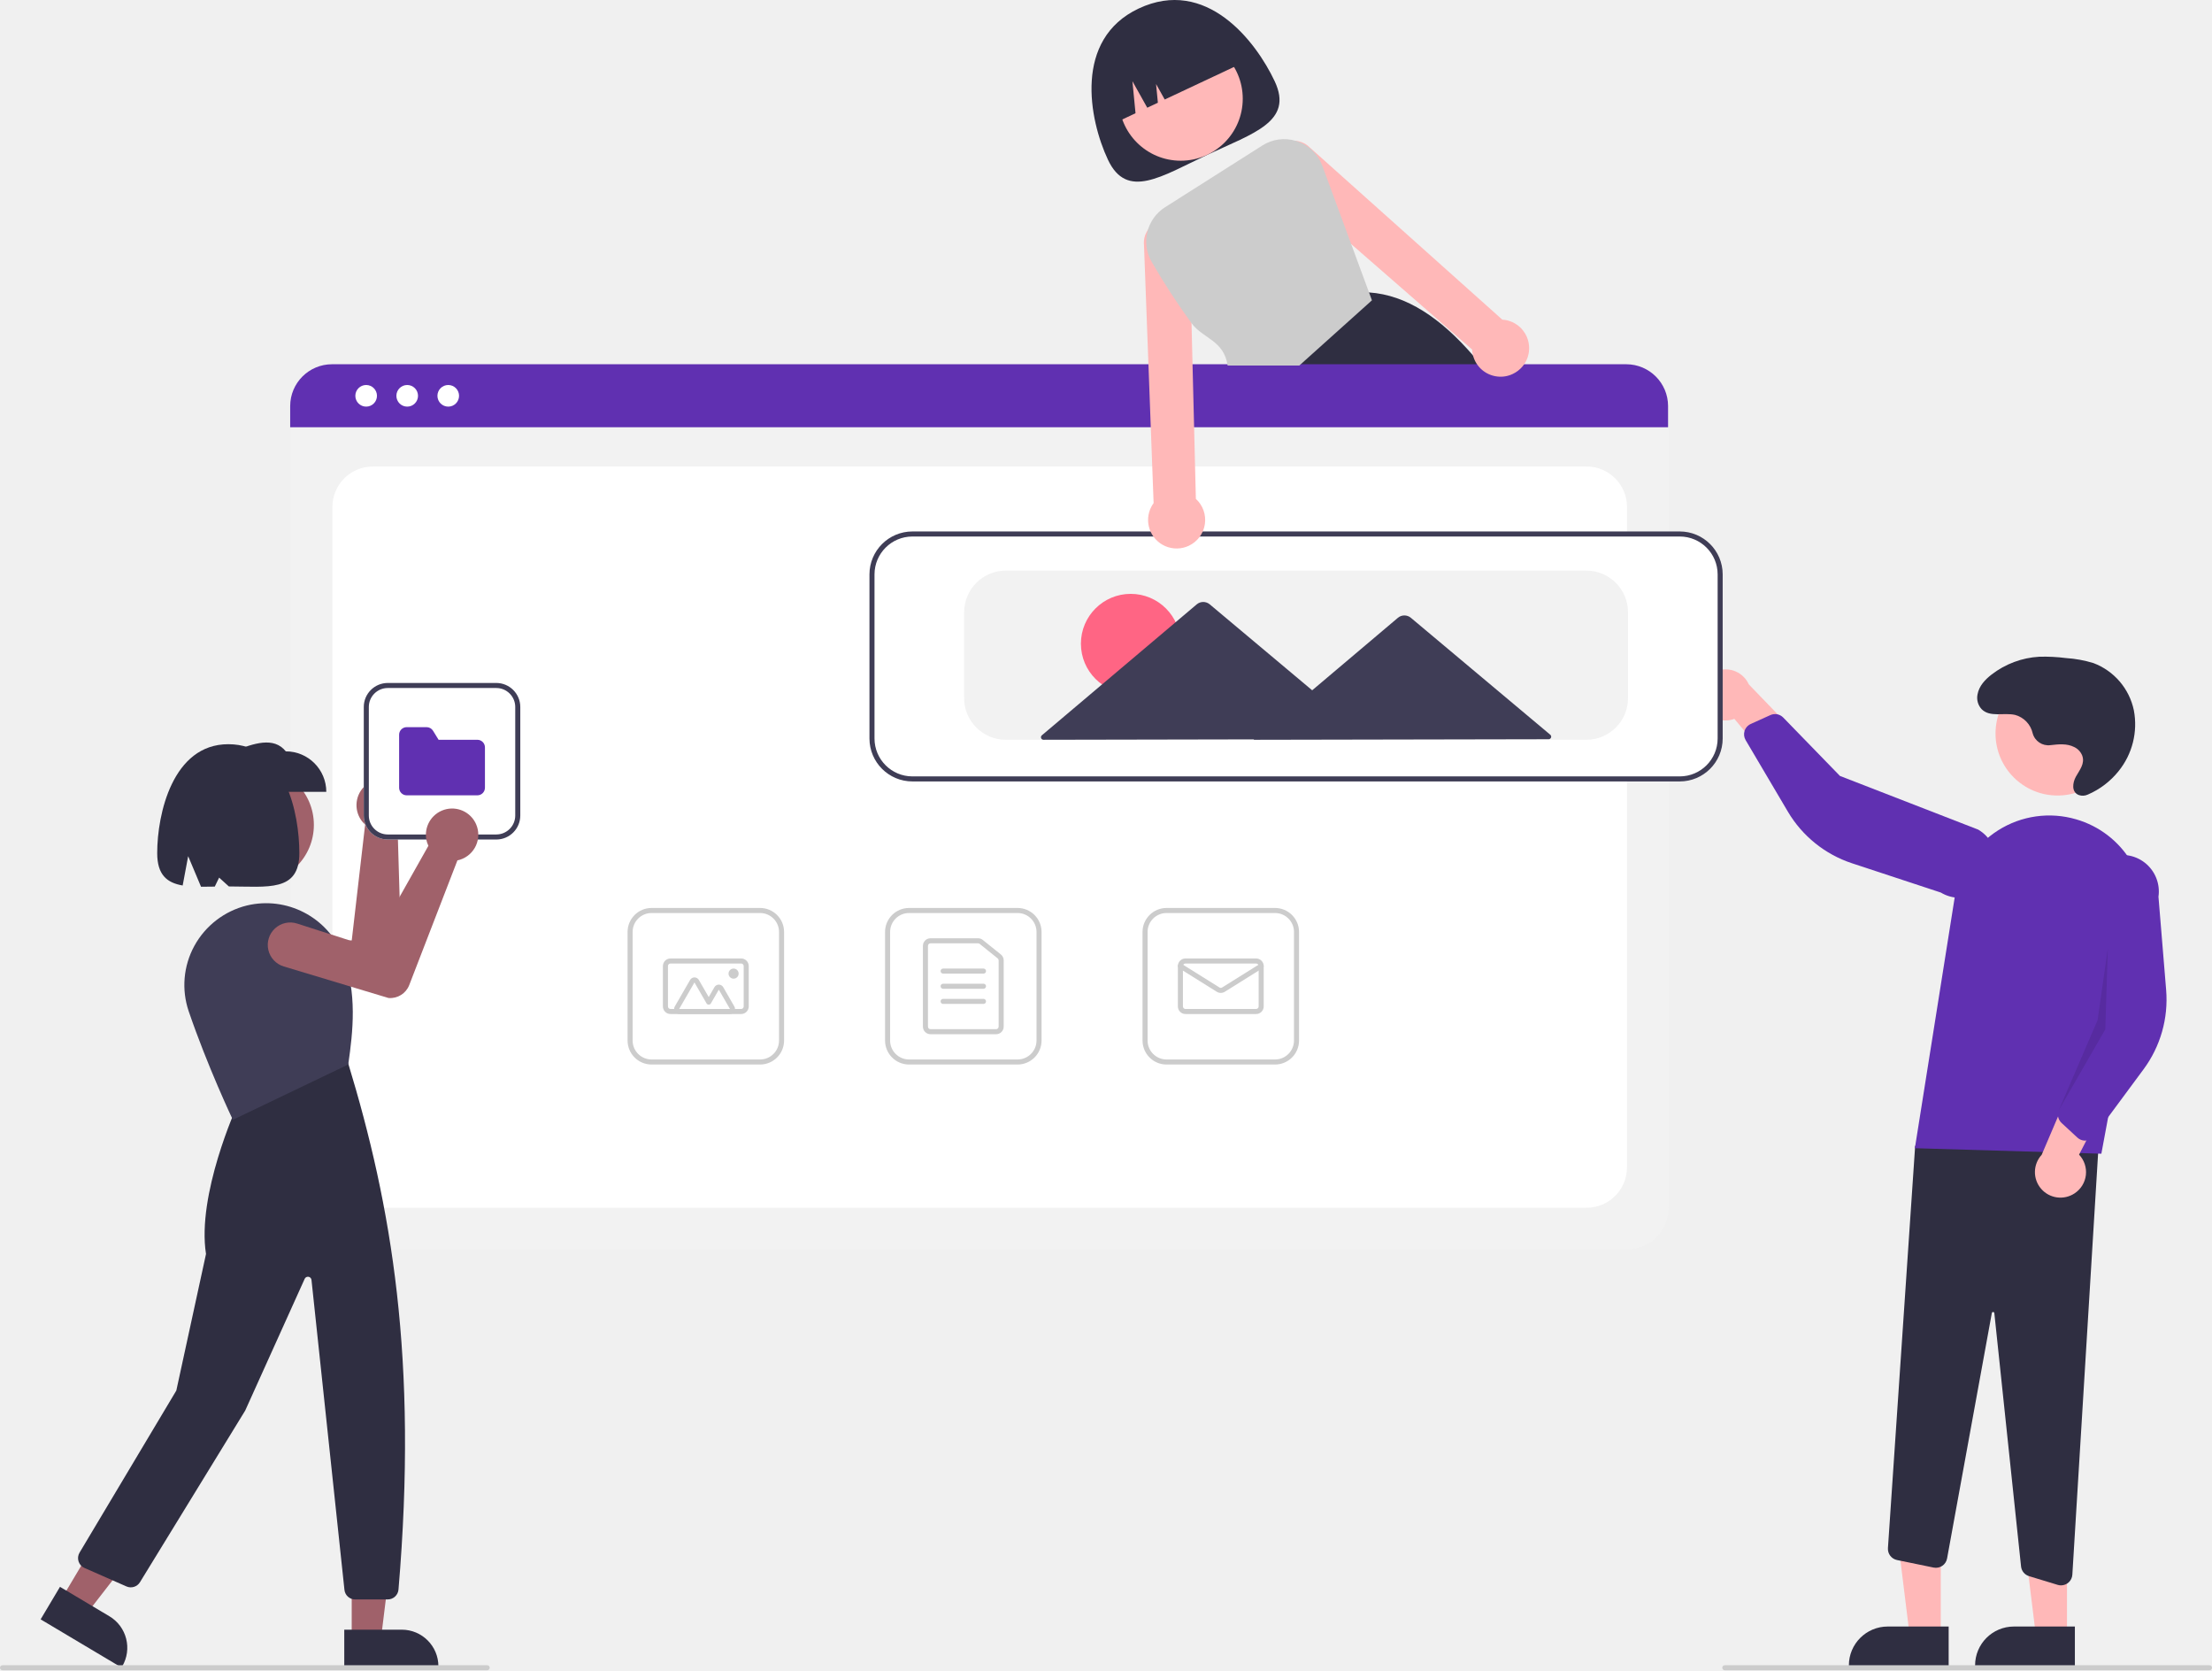
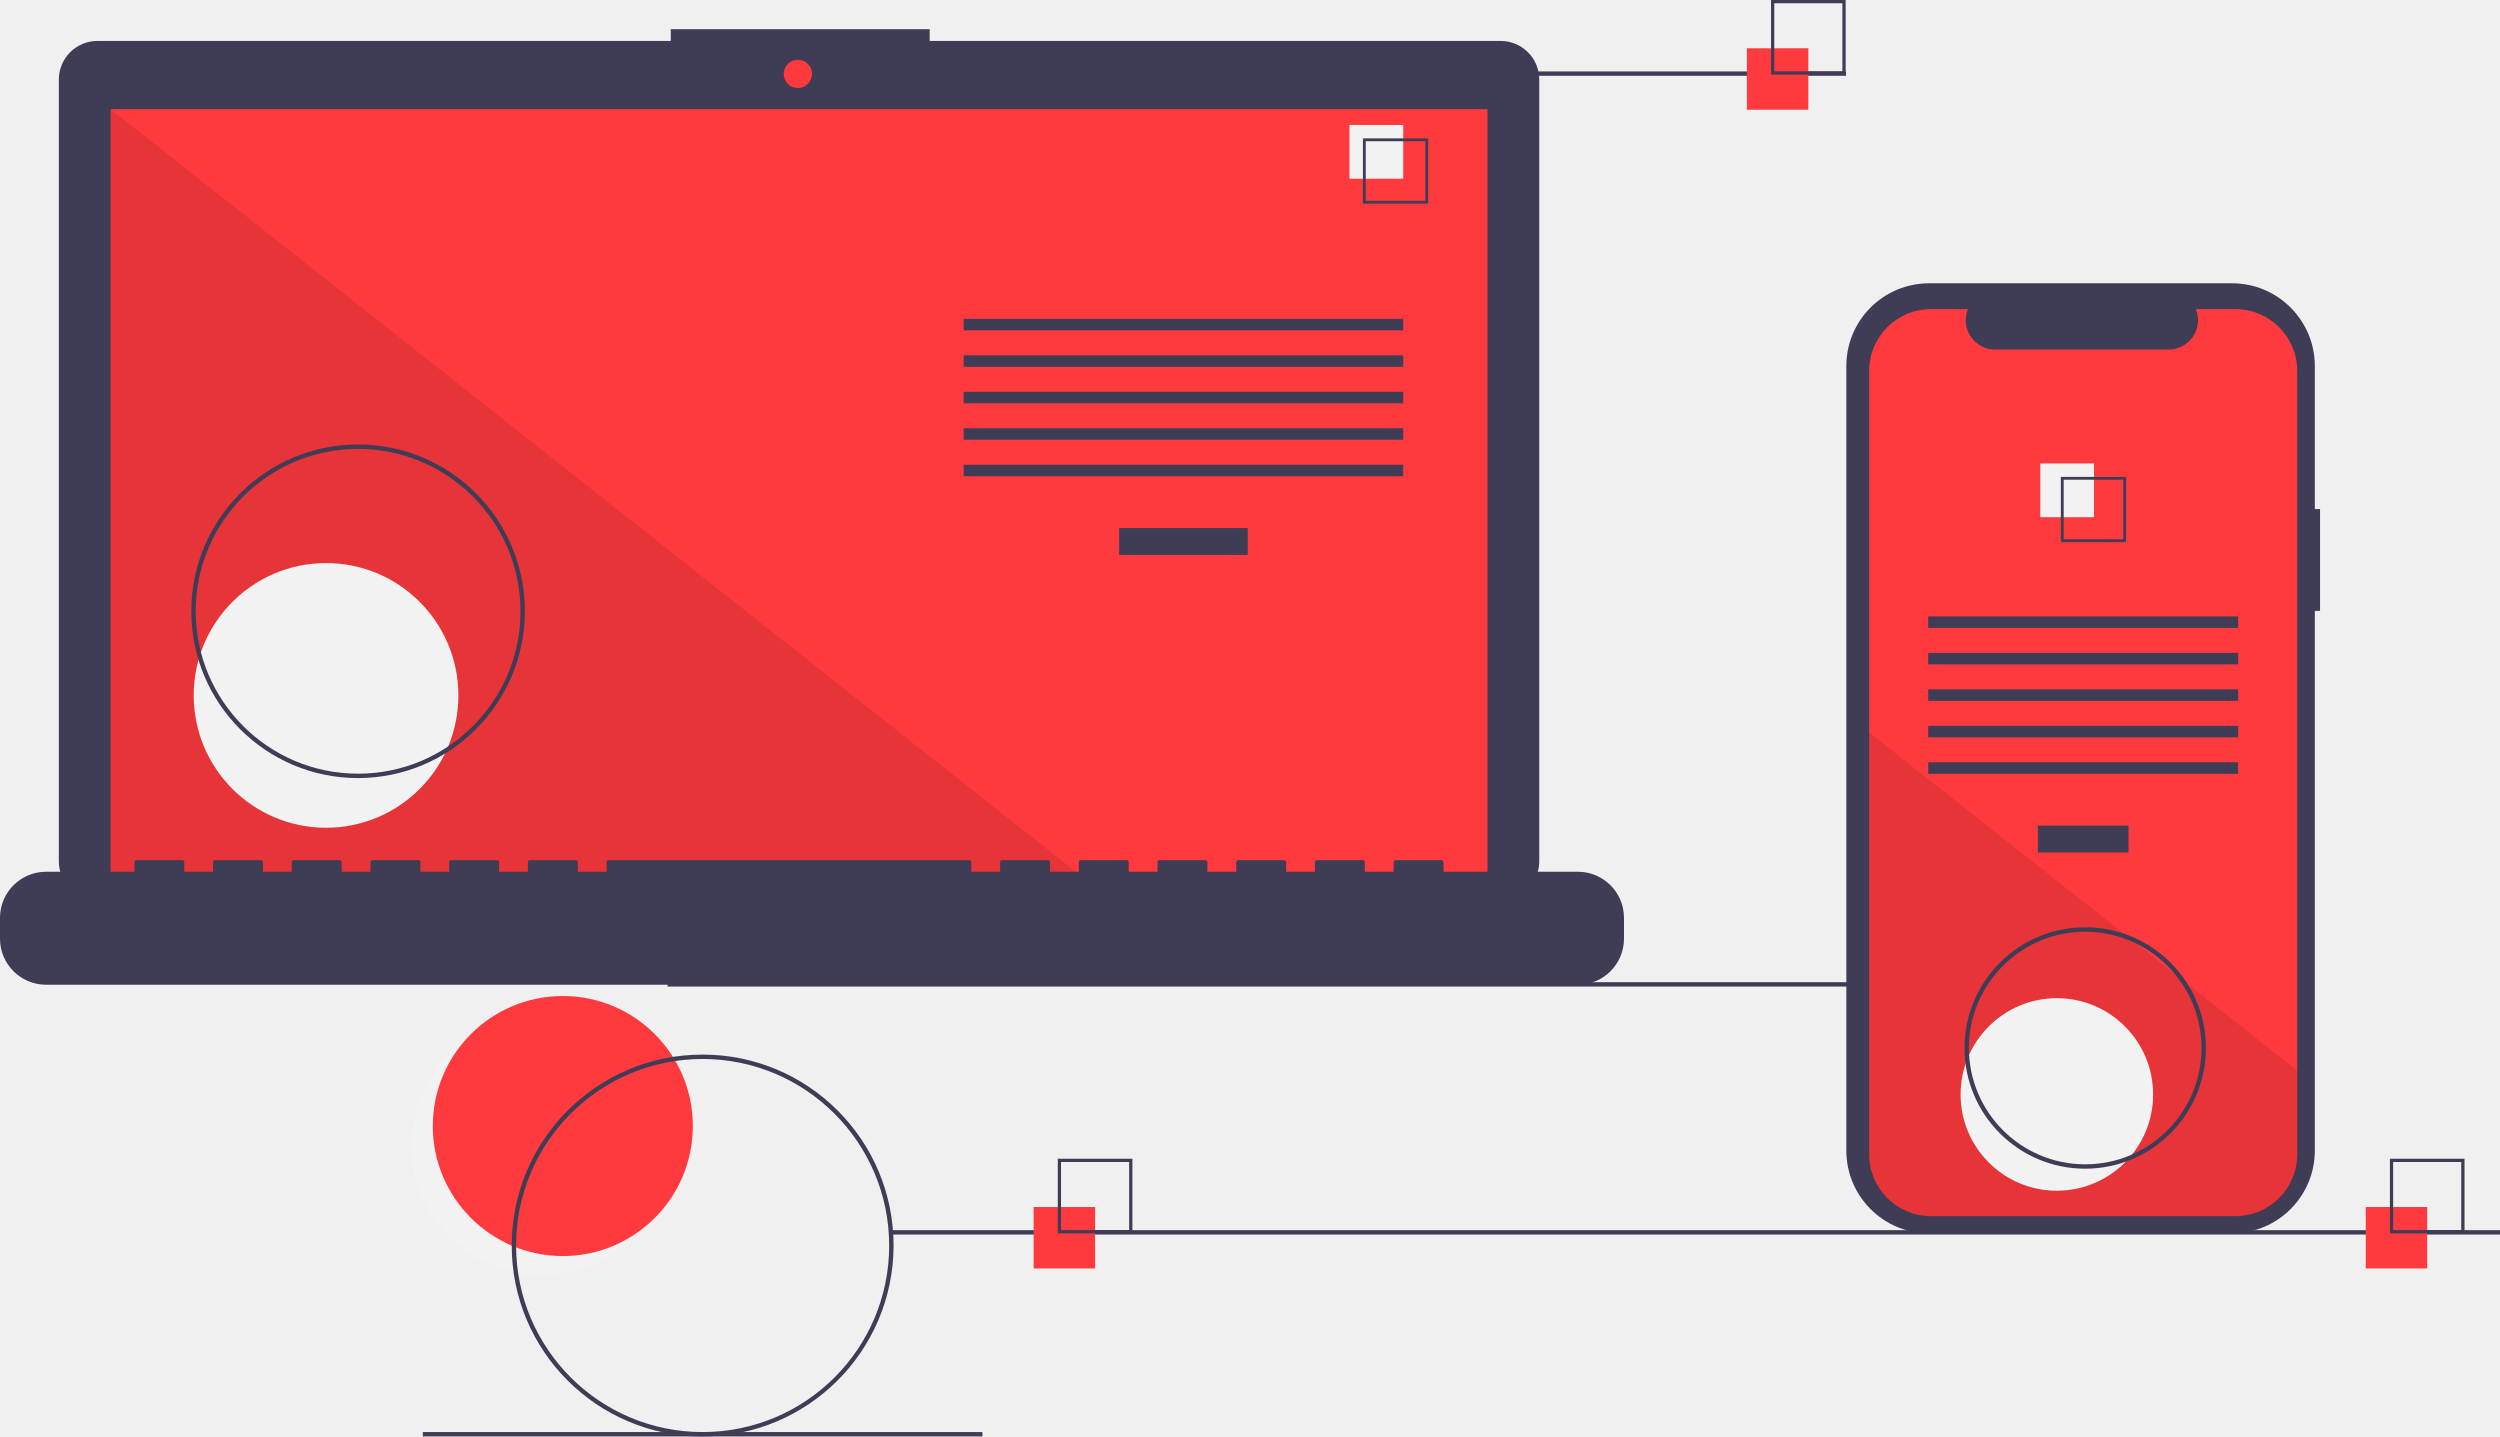
- <svg xmlns="http://www.w3.org/2000/svg" id="a27520da-4319-485c-96d7-e776d7397e13" data-name="Layer 1" width="876.272" height="661.473" viewBox="0 0 876.272 661.473">
-   <path d="M685.834,138.655c7.516,15.995-8.411,20.526-26.655,29.099s-31.898,17.942-39.414,1.947-13.615-47.743,12.195-59.871C658.66,97.284,678.318,122.659,685.834,138.655Z" transform="translate(-180.8642 -106.4605)" fill="#2f2e41" />
-   <circle cx="467.746" cy="39.089" r="24.561" fill="#ffb8b8" />
-   <path d="M770.29,254.473c-.85-1.11-1.7-2.2-2.56-3.26q-1.665-2.07-3.35-4.01c-12.73-14.69-26.27-23.94-41.18-24.93h-.02l-.22-.02-29.71,28.96-10.1,9.84.22.54,5.45,13.57h95.49A234.834,234.834,0,0,0,770.29,254.473Z" transform="translate(-180.8642 -106.4605)" fill="#2f2e41" />
-   <path d="M621.902,155.438l0,0,8.792-4.131-1.225-12.683,5.879,10.496,4.202-1.975-.714-7.399,3.43,6.123,31.224-14.673,0,0a26,26,0,0,0-34.589-12.474l-4.525,2.126A26,26,0,0,0,621.902,155.438Z" transform="translate(-180.8642 -106.4605)" fill="#2f2e41" />
-   <path d="M825.39,601.261H312.552a16.519,16.519,0,0,1-16.5-16.5V276.607a12.102,12.102,0,0,1,12.088-12.088H829.593a12.311,12.311,0,0,1,12.297,12.297V584.761A16.519,16.519,0,0,1,825.39,601.261Z" transform="translate(-180.8642 -106.4605)" fill="#f2f2f2" />
-   <path d="M328.552,584.761h480.839a16,16,0,0,0,16-16V307.213a16,16,0,0,0-16-16H328.552a16,16,0,0,0-16,16V568.761A16,16,0,0,0,328.552,584.761Z" transform="translate(-180.8642 -106.4605)" fill="#fff" />
-   <path d="M841.66,275.663H295.82v-8.4a16.574,16.574,0,0,1,16.56-16.55H825.1a16.574,16.574,0,0,1,16.56,16.55Z" transform="translate(-180.8642 -106.4605)" fill="#6030b1" />
-   <circle cx="145.051" cy="156.752" r="4.283" fill="#fff" />
-   <circle cx="161.31" cy="156.752" r="4.283" fill="#fff" />
-   <circle cx="177.569" cy="156.752" r="4.283" fill="#fff" />
-   <path d="M583.974,528.04h-43a9.511,9.511,0,0,1-9.5-9.5v-43a9.511,9.511,0,0,1,9.5-9.5h43a9.511,9.511,0,0,1,9.5,9.5v43A9.511,9.511,0,0,1,583.974,528.04Zm-43-60a7.508,7.508,0,0,0-7.5,7.5v43a7.508,7.508,0,0,0,7.5,7.5h43a7.508,7.508,0,0,0,7.5-7.5v-43a7.508,7.508,0,0,0-7.5-7.5Z" transform="translate(-180.8642 -106.4605)" fill="#ccc" />
-   <path d="M575.474,516.04h-26a3.003,3.003,0,0,1-3-3v-32a3.003,3.003,0,0,1,3-3h18.839a3.007,3.007,0,0,1,1.879.662l7.16,5.754a2.984,2.984,0,0,1,1.121,2.338v26.246A3.003,3.003,0,0,1,575.474,516.04Zm-26-36a1.001,1.001,0,0,0-1,1v32a1.001,1.001,0,0,0,1,1h26a1.001,1.001,0,0,0,1-1v-26.246a.995.995,0,0,0-.374-.779l-7.161-5.754a1.002,1.002,0,0,0-.626-.22Z" transform="translate(-180.8642 -106.4605)" fill="#ccc" />
-   <path d="M570.474,492.04h-16a1,1,0,0,1,0-2h16a1,1,0,0,1,0,2Z" transform="translate(-180.8642 -106.4605)" fill="#ccc" />
-   <path d="M570.474,498.04h-16a1,1,0,0,1,0-2h16a1,1,0,0,1,0,2Z" transform="translate(-180.8642 -106.4605)" fill="#ccc" />
-   <path d="M570.474,504.04h-16a1,1,0,0,1,0-2h16a1,1,0,0,1,0,2Z" transform="translate(-180.8642 -106.4605)" fill="#ccc" />
-   <path d="M685.974,528.04h-43a9.511,9.511,0,0,1-9.5-9.5v-43a9.511,9.511,0,0,1,9.5-9.5h43a9.511,9.511,0,0,1,9.5,9.5v43A9.511,9.511,0,0,1,685.974,528.04Zm-43-60a7.508,7.508,0,0,0-7.5,7.5v43a7.508,7.508,0,0,0,7.5,7.5h43a7.508,7.508,0,0,0,7.5-7.5v-43a7.508,7.508,0,0,0-7.5-7.5Z" transform="translate(-180.8642 -106.4605)" fill="#ccc" />
-   <path d="M678.474,508.04h-28a3.003,3.003,0,0,1-3-3v-16a3.003,3.003,0,0,1,3-3h28a3.003,3.003,0,0,1,3,3v16A3.003,3.003,0,0,1,678.474,508.04Zm-28-20a1.001,1.001,0,0,0-1,1v16a1.001,1.001,0,0,0,1,1h28a1.001,1.001,0,0,0,1-1v-16a1.001,1.001,0,0,0-1-1Z" transform="translate(-180.8642 -106.4605)" fill="#ccc" />
-   <path d="M664.474,499.678a3.003,3.003,0,0,1-1.59-.453l-14.94-9.337a1,1,0,0,1,1.061-1.696l14.94,9.337a1.006,1.006,0,0,0,1.06,0l14.939-9.337a1,1,0,0,1,1.061,1.696l-14.939,9.337A3.004,3.004,0,0,1,664.474,499.678Z" transform="translate(-180.8642 -106.4605)" fill="#ccc" />
-   <path d="M481.974,528.04h-43a9.511,9.511,0,0,1-9.5-9.5v-43a9.511,9.511,0,0,1,9.5-9.5h43a9.511,9.511,0,0,1,9.5,9.5v43A9.511,9.511,0,0,1,481.974,528.04Zm-43-60a7.508,7.508,0,0,0-7.5,7.5v43a7.508,7.508,0,0,0,7.5,7.5h43a7.508,7.508,0,0,0,7.5-7.5v-43a7.508,7.508,0,0,0-7.5-7.5Z" transform="translate(-180.8642 -106.4605)" fill="#ccc" />
-   <path d="M474.474,508.04h-28a3.003,3.003,0,0,1-3-3v-16a3.003,3.003,0,0,1,3-3h28a3.003,3.003,0,0,1,3,3v16A3.003,3.003,0,0,1,474.474,508.04Zm-28-20a1.001,1.001,0,0,0-1,1v16a1.001,1.001,0,0,0,1,1h28a1.001,1.001,0,0,0,1-1v-16a1.001,1.001,0,0,0-1-1Z" transform="translate(-180.8642 -106.4605)" fill="#ccc" />
-   <path d="M470.036,508.04h-20.124a2,2,0,0,1-1.732-3l6.062-10.5a2,2,0,0,1,3.464,0l3.915,6.781,2.268-3.929a2,2,0,0,1,3.464,0l4.415,7.647a2,2,0,0,1-1.732,3Zm0-2h0l-4.415-7.647-3.134,5.429a1.0 1,0,0,1-.866.5h0a1.0 1,0,0,1-.866-.5l-4.781-8.281-6.062,10.5Z" transform="translate(-180.8642 -106.4605)" fill="#ccc" />
-   <circle cx="290.61" cy="385.579" r="2" fill="#ccc" />
-   <polygon points="768.825 648.15 756.565 648.149 750.733 600.861 768.827 600.862 768.825 648.15" fill="#ffb8b8" />
-   <path d="M952.816,766.494l-39.531-.001v-.5a15.386,15.386,0,0,1,15.386-15.386h.001l24.144.001Z" transform="translate(-180.8642 -106.4605)" fill="#2f2e41" />
-   <polygon points="818.825 648.15 806.565 648.149 800.733 600.861 818.827 600.862 818.825 648.15" fill="#ffb8b8" />
-   <path d="M1002.816,766.494l-39.531-.001v-.5a15.386,15.386,0,0,1,15.386-15.386h.001l24.144.001Z" transform="translate(-180.8642 -106.4605)" fill="#2f2e41" />
-   <path d="M996.014,734.111l-11.354-3.454a4.493,4.493,0,0,1-3.166-3.833L970.908,626.498a.48.48,0,0,0-.479-.447.469.469,0,0,0-.51.409l-17.731,97.199a4.5,4.5,0,0,1-5.335,3.6L932.342,724.269a4.516,4.516,0,0,1-3.582-4.712l10.785-159.312,73.138-7.892-10.868,177.727a4.505,4.505,0,0,1-4.484,4.228A4.526,4.526,0,0,1,996.014,734.111Z" transform="translate(-180.8642 -106.4605)" fill="#2f2e41" />
-   <circle cx="815.08" cy="290.487" r="24.561" fill="#ffb8b8" />
-   <path d="M939.433,561.18l15.858-99.851a37.857,37.857,0,0,1,48.005-30.399h0a37.743,37.743,0,0,1,26.601,43.262l-16.591,89.172Z" transform="translate(-180.8642 -106.4605)" fill="#6030b1" />
-   <path d="M1002.725,579.046a10.056,10.056,0,0,0,1.747-15.32l16.396-31.751-18.465,1.97-12.739,29.849a10.11,10.11,0,0,0,13.061,15.251Z" transform="translate(-180.8642 -106.4605)" fill="#ffb8b8" />
-   <path d="M1006.236,558.126a4.506,4.506,0,0,1-2.426-1.151l-6.273-5.797a4.515,4.515,0,0,1-1.092-5.054l12.537-29.718-1.779-58.72a14.497,14.497,0,1,1,28.727,3.919l3.041,36.912a46.373,46.373,0,0,1-8.938,31.397l-19.552,26.432a4.505,4.505,0,0,1-3.195,1.804A4.455,4.455,0,0,1,1006.236,558.126Z" transform="translate(-180.8642 -106.4605)" fill="#6030b1" />
-   <path d="M854.505,383.566a10.056,10.056,0,0,0,13.426,7.582l22.846,27.478,5.385-17.772-22.52-23.369a10.11,10.11,0,0,0-19.137,6.081Z" transform="translate(-180.8642 -106.4605)" fill="#ffb8b8" />
-   <path d="M872.401,394.955a4.506,4.506,0,0,1,2.006-1.786l7.784-3.517a4.515,4.515,0,0,1,5.08.965l22.478,23.132,54.766,21.257a14.497,14.497,0,1,1-14.809,24.926l-35.177-11.592a46.374,46.374,0,0,1-25.427-20.472l-16.717-28.31a4.505,4.505,0,0,1-.415-3.646A4.454,4.454,0,0,1,872.401,394.955Z" transform="translate(-180.8642 -106.4605)" fill="#6030b1" />
-   <polygon points="835.002 375.652 834.002 407.652 815.58 439.663 830.962 403.99 835.002 375.652" opacity="0.1" />
-   <path d="M993.13,401.563a6.423,6.423,0,0,1-7.031-4.702,9.764,9.764,0,0,0-6.951-7.274c-4.505-1.029-10.012,1.091-13.314-2.322a6.637,6.637,0,0,1-1.575-5.842c.608-3.317,2.981-5.823,5.563-7.827a34.062,34.062,0,0,1,18.866-7.051,67.677,67.677,0,0,1,10.621.528,47.009,47.009,0,0,1,10.864,1.985,25.576,25.576,0,0,1,16.002,18.68,29.528,29.528,0,0,1-6.057,24.13,31.702,31.702,0,0,1-12.161,9.259,4.744,4.744,0,0,1-3.606.183c-2.957-1.176-2.474-4.839-1.126-7.283,1.443-2.615,3.663-5.146,2.503-8.329a6.302,6.302,0,0,0-3.127-3.366c-2.94-1.499-6.228-1.145-9.389-.78Z" transform="translate(-180.8642 -106.4605)" fill="#2f2e41" />
-   <path d="M846.297,415.433h-304a16.519,16.519,0,0,1-16.5-16.5v-65a16.519,16.519,0,0,1,16.5-16.5h304a16.519,16.519,0,0,1,16.5,16.5v65A16.519,16.519,0,0,1,846.297,415.433Z" transform="translate(-180.8642 -106.4605)" fill="#fff" />
-   <path d="M846.297,415.933h-304a17.019,17.019,0,0,1-17-17v-65a17.019,17.019,0,0,1,17-17h304a17.019,17.019,0,0,1,17,17v65A17.019,17.019,0,0,1,846.297,415.933Zm-304-97a15.017,15.017,0,0,0-15,15v65a15.017,15.017,0,0,0,15,15h304a15.017,15.017,0,0,0,15-15v-65a15.017,15.017,0,0,0-15-15Z" transform="translate(-180.8642 -106.4605)" fill="#3f3d56" />
-   <path d="M809.297,399.433h-230a16.519,16.519,0,0,1-16.5-16.5v-34a16.519,16.519,0,0,1,16.5-16.5h230a16.519,16.519,0,0,1,16.5,16.5v34A16.519,16.519,0,0,1,809.297,399.433Z" transform="translate(-180.8642 -106.4605)" fill="#f2f2f2" />
-   <circle cx="447.928" cy="254.915" r="19.732" fill="#ff6584" />
-   <path d="M795.004,397.442l-27.853-23.36-27.372-22.956a4,4,0,0,0-5.153.01l-27.283,23.062-6.664,5.633-10.048-8.427-30.537-25.611a4,4,0,0,0-5.152.01l-30.438,25.728-30.917,26.133a1.0 1,0,0,0,.647,1.764l63.387-.122,20.064-.039-.196.166,59.808-.115,57.067-.11A1.0 1,0,0,0,795.004,397.442Z" transform="translate(-180.8642 -106.4605)" fill="#3f3d56" />
-   <path d="M1056.136,767.933h-192a1,1,0,0,1,0-2h192a1,1,0,0,1,0,2Z" transform="translate(-180.8642 -106.4605)" fill="#ccc" />
-   <path d="M784.92,238.373a11.221,11.221,0,0,0-7.25-5.1,10.301,10.301,0,0,0-1.66-.21l-76.19-68.12a9.015,9.015,0,0,0-5.63-2.69,7.67,7.67,0,0,0-1.27-.04,9.055,9.055,0,0,0-5.96,15.48l29.17,25.43,47.9,41.75a11.916,11.916,0,0,0,.35,2.33,11.266,11.266,0,0,0,9.67,8.37,11.092,11.092,0,0,0,6.05-1,11.407,11.407,0,0,0,3.88-2.97c.11-.13.21-.25.31-.39a11.293,11.293,0,0,0,.63-12.84Z" transform="translate(-180.8642 -106.4605)" fill="#ffb8b8" />
-   <path d="M654.6,304.023l-.71-28.86-.6-23.95-.41-16.76-.81-32.67a9.046,9.046,0,0,0-15.71-5.25,6.923,6.923,0,0,0-.75.96,8.936,8.936,0,0,0-1.56,6.05l1.78,47.67.89,23.95,1.14,30.55a12.047,12.047,0,0,0-.89,1.41,11.248,11.248,0,0,0-.71,8.84,11.311,11.311,0,0,0,15.56,6.63,11.301,11.301,0,0,0,2.78-18.57Z" transform="translate(-180.8642 -106.4605)" fill="#ffb8b8" />
-   <path d="M723.201,222.273l-7.07-19.15-11.44-31.02a16.006,16.006,0,0,0-9.95-9.68c-.18-.06-.37-.12-.55-.17a15.984,15.984,0,0,0-13.24,1.82l-38.53,24.44a16.093,16.093,0,0,0-5.27,21.75,276.323,276.323,0,0,0,15.73,24.19c4.49,6.11,12.85,6.76,14.3,16.76h28.41l28.76-25.82Z" transform="translate(-180.8642 -106.4605)" fill="#ccc" />
-   <circle cx="101.165" cy="326.682" r="23.172" fill="#a0616a" />
-   <path d="M338.916,417.193q.343.273.664.578a10.38,10.38,0,0,1-.417,15.484,9.722,9.722,0,0,1-.814.613l1.568,52.945a8.061,8.061,0,0,1-5.545,7.867l-.096.021-42.989,4.578a8.899,8.899,0,1,1-1.722-17.713l30.644-2.699,5.3-45.851a9.876,9.876,0,0,1-.972-.99,10.38,10.38,0,0,1,14.378-14.833Z" transform="translate(-180.8642 -106.4605)" fill="#a0616a" />
-   <polygon points="139.328 649.174 150.895 649.174 156.397 604.561 139.326 604.561 139.328 649.174" fill="#a0616a" />
-   <path d="M317.242,751.858l22.778-.001h.001a14.516,14.516,0,0,1,14.516,14.516v.472l-37.294.001Z" transform="translate(-180.8642 -106.4605)" fill="#2f2e41" />
-   <polygon points="24.366 633.182 34.304 639.099 61.857 603.582 47.189 594.849 24.366 633.182" fill="#a0616a" />
-   <path d="M204.627,734.889l19.572,11.653.001 0a14.516,14.516,0,0,1,5.046,19.899l-.241.405L196.96,747.767Z" transform="translate(-180.8642 -106.4605)" fill="#2f2e41" />
-   <path d="M334.488,739.877H321.536a4.238,4.238,0,0,1-4.221-3.797L304.258,613.343a1.415,1.415,0,0,0-2.697-.433l-23.555,52.159-41.704,68.003a4.266,4.266,0,0,1-5.329,1.666l-16.66-7.33a4.247,4.247,0,0,1-1.935-6.064l38.337-64.192,11.758-54.085c-3.698-23.455,12.155-58.326,12.316-58.676l.079-.17,43.668-17.068.219.268c17.221,56.514,27.715,117.332,19.967,208.568A4.274,4.274,0,0,1,334.488,739.877Z" transform="translate(-180.8642 -106.4605)" fill="#2f2e41" />
-   <path d="M273.107,549.934l-.203-.427c-.097-.205-9.807-20.684-17.292-42.571a32.285,32.285,0,0,1,2.239-25.873,32.637,32.637,0,0,1,20.813-16.004h0A32.677,32.677,0,0,1,316.591,484.627c5.937,14.847,4.045,30.695,2.264,43.157l-.035.25-.227.109Z" transform="translate(-180.8642 -106.4605)" fill="#3f3d56" />
-   <path d="M310.124,420.054H273.33V404.015c8.076-3.208,15.978-5.937,20.756,0a16.038,16.038,0,0,1,16.038,16.038Z" transform="translate(-180.8642 -106.4605)" fill="#2f2e41" />
-   <path d="M271.293,401.185c-21.996,0-28.153,27.571-28.153,43.126,0,8.674,3.923,11.777,10.088,12.827l2.177-11.611,5.099,12.111c1.732.009,3.551-.025,5.437-.06l1.729-3.56,3.855,3.496c15.441.023,27.921,2.274,27.921-13.203C299.445,428.756,294.046,401.185,271.293,401.185Z" transform="translate(-180.8642 -106.4605)" fill="#2f2e41" />
-   <path d="M373.864,767.933h-192a1,1,0,1,1,0-2h192a1,1,0,0,1,0,2Z" transform="translate(-180.8642 -106.4605)" fill="#ccc" />
-   <path d="M377.474,438.933h-43a9.511,9.511,0,0,1-9.5-9.5v-43a9.511,9.511,0,0,1,9.5-9.5h43a9.511,9.511,0,0,1,9.5,9.5v43A9.511,9.511,0,0,1,377.474,438.933Z" transform="translate(-180.8642 -106.4605)" fill="#fff" />
-   <path d="M377.474,438.933h-43a9.511,9.511,0,0,1-9.5-9.5v-43a9.511,9.511,0,0,1,9.5-9.5h43a9.511,9.511,0,0,1,9.5,9.5v43A9.511,9.511,0,0,1,377.474,438.933Zm-43-60a7.508,7.508,0,0,0-7.5,7.5v43a7.508,7.508,0,0,0,7.5,7.5h43a7.508,7.508,0,0,0,7.5-7.5v-43a7.508,7.508,0,0,0-7.5-7.5Z" transform="translate(-180.8642 -106.4605)" fill="#3f3d56" />
-   <path d="M369.974,421.433h-28a3.003,3.003,0,0,1-3-3v-21a3.003,3.003,0,0,1,3-3h7.882a2.981,2.981,0,0,1,2.555,1.427l2.198,3.573h15.364a3.003,3.003,0,0,1,3,3v16A3.003,3.003,0,0,1,369.974,421.433Z" transform="translate(-180.8642 -106.4605)" fill="#6030b1" />
-   <path d="M369.064,432.042q.21.384.388.79a10.38,10.38,0,0,1-6.393,14.109,9.72,9.72,0,0,1-.988.25l-19.099,49.405a8.061,8.061,0,0,1-8.163,5.099l-.096-.018-41.397-12.462a8.899,8.899,0,1,1,5.286-16.993l29.29,9.404,22.676-40.202a9.876,9.876,0,0,1-.511-1.289,10.38,10.38,0,0,1,19.007-8.091Z" transform="translate(-180.8642 -106.4605)" fill="#a0616a" />
+ <svg xmlns="http://www.w3.org/2000/svg" data-name="Layer 1" width="1139.171" height="654.543" viewBox="0 0 1139.171 654.543">
+   <circle cx="246.827" cy="521.765" r="59.243" fill="#f2f2f2" />
+   <circle cx="256.46" cy="513.095" r="59.243" fill="#ff3a3e" />
+   <rect x="304.171" y="447.543" width="733" height="2" fill="#3f3d56" />
+   <path d="M714.207,141.381H454.038v-5.362h-117.971v5.362H74.825a17.599,17.599,0,0,0-17.599,17.599V515.231a17.599,17.599,0,0,0,17.599,17.599H714.207a17.599,17.599,0,0,0,17.599-17.599V158.979A17.599,17.599,0,0,0,714.207,141.381Z" transform="translate(-30.41456 -122.7284)" fill="#3f3d56" />
+   <rect x="50.406" y="49.754" width="627.391" height="353.913" fill="#ff3a3e" />
+   <circle cx="363.565" cy="33.667" r="6.435" fill="#ff3a3e" />
+   <polygon points="498.374 403.667 50.406 403.667 50.406 49.754 498.374 403.667" opacity="0.1" />
+   <circle cx="148.574" cy="316.876" r="60.307" fill="#f2f2f2" />
+   <rect x="509.953" y="240.622" width="58.605" height="12.246" fill="#3f3d56" />
+   <rect x="439.102" y="145.279" width="200.307" height="5.248" fill="#3f3d56" />
+   <rect x="439.102" y="161.898" width="200.307" height="5.248" fill="#3f3d56" />
+   <rect x="439.102" y="178.518" width="200.307" height="5.248" fill="#3f3d56" />
+   <rect x="439.102" y="195.137" width="200.307" height="5.248" fill="#3f3d56" />
+   <rect x="439.102" y="211.756" width="200.307" height="5.248" fill="#3f3d56" />
+   <rect x="614.917" y="56.934" width="24.492" height="24.492" fill="#f2f2f2" />
+   <path d="M681.195,215.525h-29.74v-29.74h29.74Zm-28.447-1.293h27.154V187.078H652.748Z" transform="translate(-30.41456 -122.7284)" fill="#3f3d56" />
+   <path d="M749.422,519.96H688.192v-4.412a.875.875,0,0,0-.875-.875h-20.993a.875.875,0,0,0-.875.875v4.412H652.329v-4.412a.875.875,0,0,0-.875-.875H630.462a.875.875,0,0,0-.875.875v4.412H616.467v-4.412a.875.875,0,0,0-.875-.875H594.599a.875.875,0,0,0-.875.875v4.412H580.604v-4.412a.875.875,0,0,0-.875-.875H558.736a.875.875,0,0,0-.875.875v4.412H544.741v-4.412a.875.875,0,0,0-.875-.875H522.873a.875.875,0,0,0-.875.875v4.412H508.878v-4.412a.875.875,0,0,0-.875-.875h-20.993a.875.875,0,0,0-.875.875v4.412H473.015v-4.412a.875.875,0,0,0-.875-.875H307.696a.875.875,0,0,0-.875.875v4.412H293.701v-4.412a.875.875,0,0,0-.875-.875H271.833a.875.875,0,0,0-.875.875v4.412H257.838v-4.412a.875.875,0,0,0-.875-.875h-20.993a.875.875,0,0,0-.875.875v4.412H221.975v-4.412a.875.875,0,0,0-.875-.875H200.107a.875.875,0,0,0-.875.875v4.412H186.112v-4.412a.875.875,0,0,0-.875-.875H164.244a.875.875,0,0,0-.875.875v4.412H150.249v-4.412a.875.875,0,0,0-.875-.875H128.381a.875.875,0,0,0-.875.875v4.412H114.386v-4.412a.875.875,0,0,0-.875-.875H92.519a.875.875,0,0,0-.875.875v4.412H51.407a20.993,20.993,0,0,0-20.993,20.993v9.492A20.993,20.993,0,0,0,51.407,571.438H749.422a20.993,20.993,0,0,0,20.993-20.993v-9.492A20.993,20.993,0,0,0,749.422,519.96Z" transform="translate(-30.41456 -122.7284)" fill="#3f3d56" />
+   <path d="M193.586,477.272a76,76,0,1,1,76-76A76.086,76.086,0,0,1,193.586,477.272Zm0-150a74,74,0,1,0,74,74A74.084,74.084,0,0,0,193.586,327.272Z" transform="translate(-30.41456 -122.7284)" fill="#3f3d56" />
+   <rect x="586.171" y="32.543" width="255" height="2" fill="#3f3d56" />
+   <rect x="406.171" y="560.543" width="733" height="2" fill="#3f3d56" />
+   <rect x="192.672" y="652.543" width="255" height="2" fill="#3f3d56" />
+   <rect x="471" y="550" width="28" height="28" fill="#ff3a3e" />
+   <path d="M546.415,684.728h-34v-34h34Zm-32.522-1.478H544.936V652.207H513.893Z" transform="translate(-30.41456 -122.7284)" fill="#3f3d56" />
+   <rect x="796" y="22" width="28" height="28" fill="#ff3a3e" />
+   <path d="M871.415,156.728h-34v-34h34Zm-32.522-1.478H869.936V124.207H838.893Z" transform="translate(-30.41456 -122.7284)" fill="#3f3d56" />
+   <rect x="1078" y="550" width="28" height="28" fill="#ff3a3e" />
+   <path d="M1153.415,684.728h-34v-34h34Zm-32.522-1.478h31.043V652.207h-31.043Z" transform="translate(-30.41456 -122.7284)" fill="#3f3d56" />
+   <path d="M1087.586,354.687h-2.379V289.525a37.714,37.714,0,0,0-37.714-37.714H909.44A37.714,37.714,0,0,0,871.726,289.525V647.006A37.714,37.714,0,0,0,909.44,684.72h138.053a37.714,37.714,0,0,0,37.714-37.714V401.07h2.379Z" transform="translate(-30.41456 -122.7284)" fill="#3f3d56" />
+   <path d="M1077.176,291.742v356.96a28.165,28.165,0,0,1-28.16,28.17H910.296a28.165,28.165,0,0,1-28.16-28.17v-356.96a28.163,28.163,0,0,1,28.16-28.16h16.83a13.379,13.379,0,0,0,12.39,18.43h79.09a13.379,13.379,0,0,0,12.39-18.43h18.02A28.163,28.163,0,0,1,1077.176,291.742Z" transform="translate(-30.41456 -122.7284)" fill="#ff3a3e" />
+   <rect x="928.58" y="376.218" width="41.324" height="12.246" fill="#3f3d56" />
+   <rect x="878.621" y="280.875" width="141.24" height="5.248" fill="#3f3d56" />
+   <rect x="878.621" y="297.494" width="141.24" height="5.248" fill="#3f3d56" />
+   <rect x="878.621" y="314.114" width="141.24" height="5.248" fill="#3f3d56" />
+   <rect x="878.621" y="330.733" width="141.24" height="5.248" fill="#3f3d56" />
+   <rect x="878.621" y="347.352" width="141.24" height="5.248" fill="#3f3d56" />
+   <rect x="929.684" y="211.179" width="24.492" height="24.492" fill="#f2f2f2" />
+   <path d="M969.474,340.032v29.74h29.74v-29.74Zm28.45,28.45h-27.16v-27.16h27.16Z" transform="translate(-30.41456 -122.7284)" fill="#3f3d56" />
+   <path d="M1077.176,610.582v38.12a28.165,28.165,0,0,1-28.16,28.17H910.296a28.165,28.165,0,0,1-28.16-28.17v-192.21l116.87,92.33,2,1.58,21.74,17.17,2.03,1.61Z" transform="translate(-30.41456 -122.7284)" opacity="0.1" />
+   <circle cx="937.241" cy="498.707" r="43.868" fill="#f2f2f2" />
+   <path d="M350.586,777.272a87,87,0,1,1,87-87A87.099,87.099,0,0,1,350.586,777.272Zm0-172a85,85,0,1,0,85,85A85.096,85.096,0,0,0,350.586,605.272Z" transform="translate(-30.41456 -122.7284)" fill="#3f3d56" />
+   <path d="M980.586,655.272a55,55,0,1,1,55-55A55.062,55.062,0,0,1,980.586,655.272Zm0-108a53,53,0,1,0,53,53A53.06,53.06,0,0,0,980.586,547.272Z" transform="translate(-30.41456 -122.7284)" fill="#3f3d56" />
</svg>
